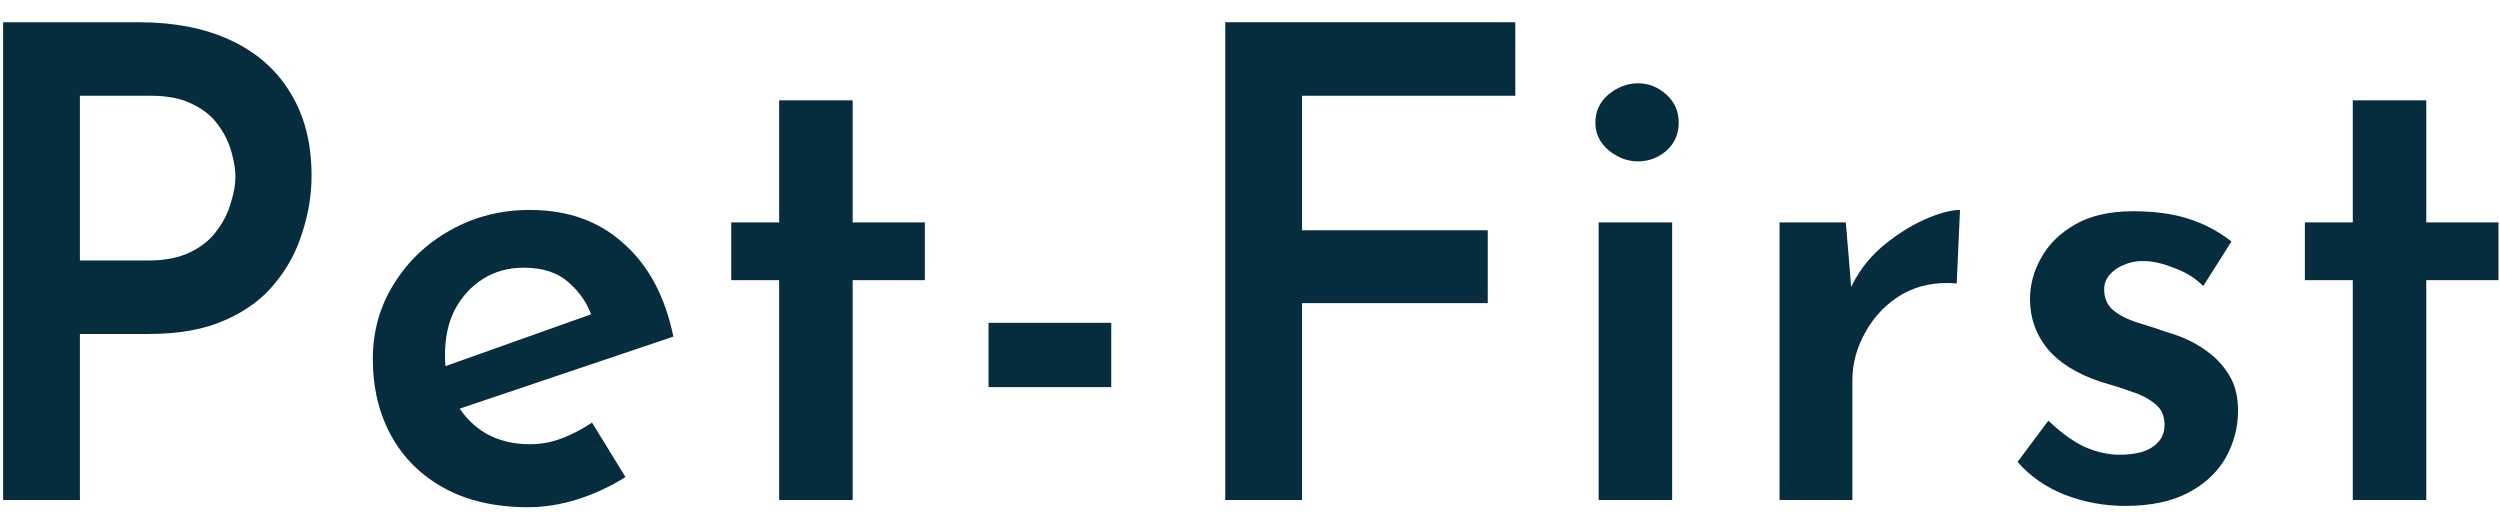
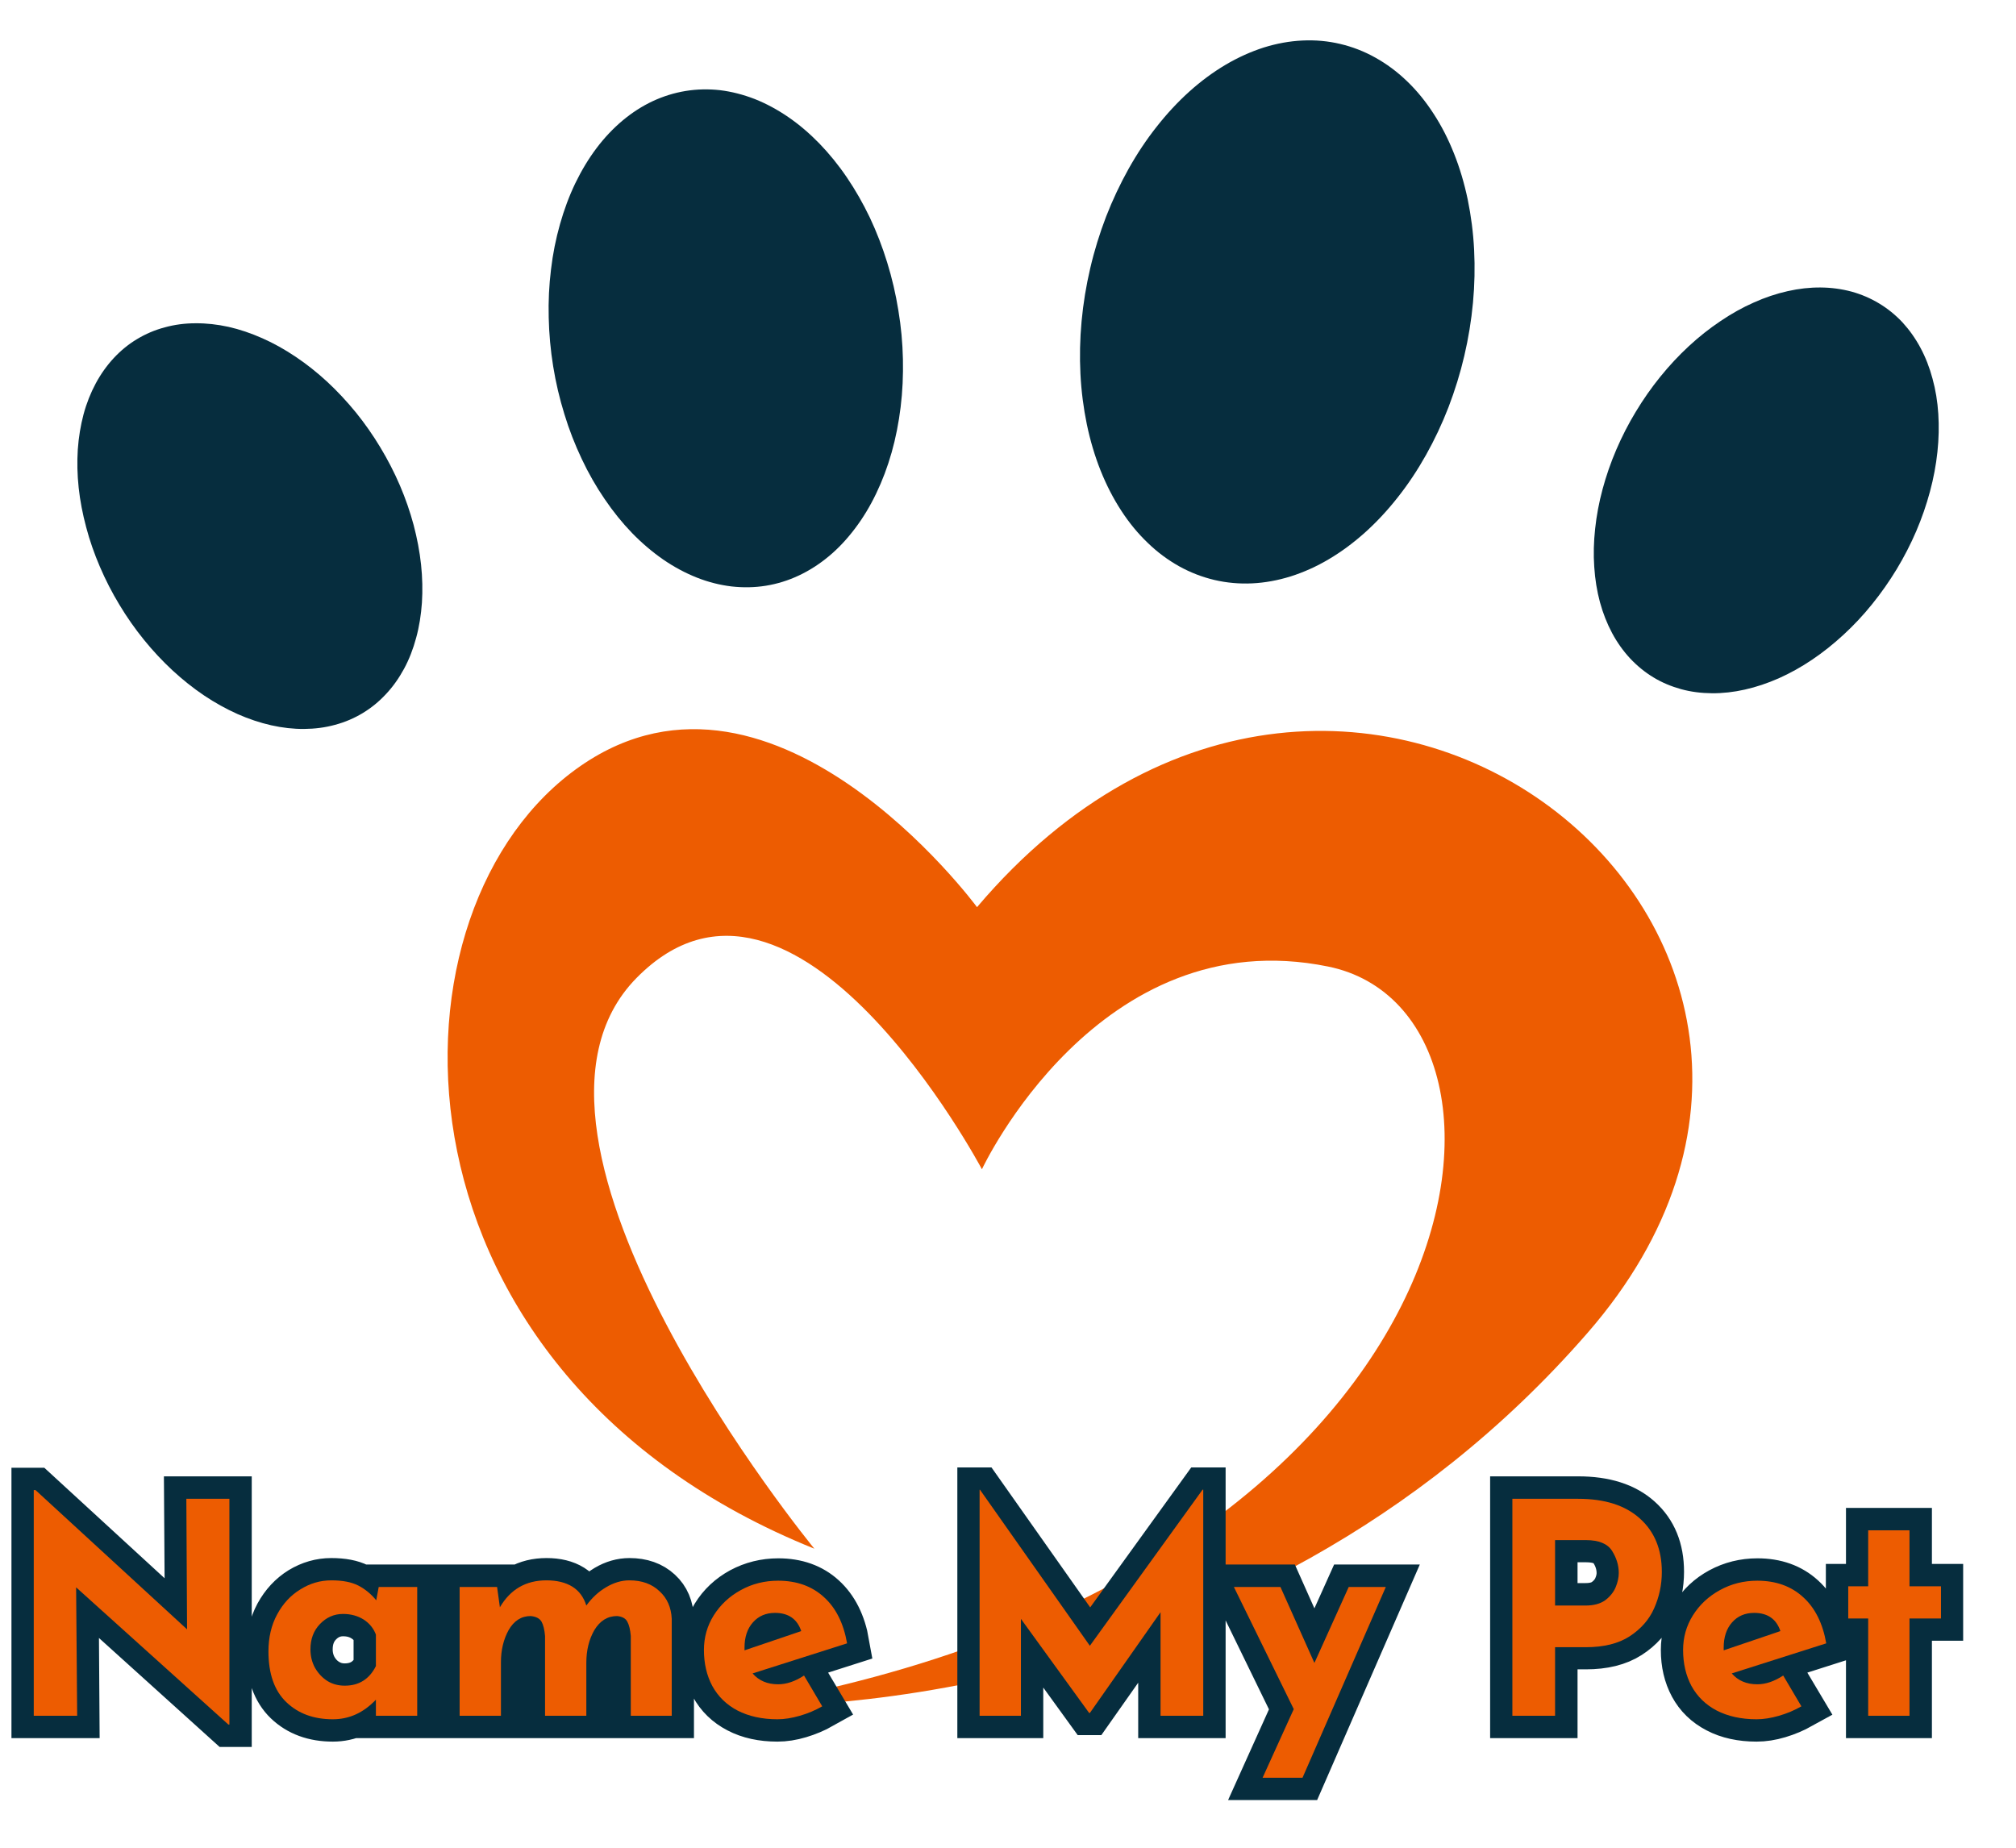
- <svg xmlns="http://www.w3.org/2000/svg" width="80" height="17" viewBox="0 0 80 17" fill="none">
-   <path d="M4.426 0.712C5.588 0.712 6.582 0.908 7.408 1.3C8.234 1.692 8.864 2.252 9.298 2.98C9.746 3.708 9.97 4.59 9.97 5.626C9.97 6.228 9.872 6.83 9.676 7.432C9.494 8.034 9.2 8.58 8.794 9.07C8.402 9.56 7.87 9.952 7.198 10.246C6.54 10.54 5.728 10.687 4.762 10.687H2.557V16H0.1V0.712H4.426ZM4.762 8.335C5.294 8.335 5.742 8.244 6.106 8.062C6.47 7.88 6.75 7.649 6.946 7.369C7.156 7.089 7.303 6.795 7.387 6.487C7.485 6.179 7.534 5.906 7.534 5.668C7.534 5.43 7.492 5.164 7.408 4.87C7.324 4.562 7.184 4.275 6.988 4.009C6.792 3.729 6.519 3.505 6.169 3.337C5.819 3.155 5.371 3.064 4.825 3.064H2.557V8.335H4.762Z" fill="#062D3E" />
-   <path d="M16.907 16.231C15.857 16.231 14.961 16.028 14.219 15.622C13.477 15.216 12.91 14.656 12.518 13.942C12.126 13.228 11.93 12.409 11.93 11.485C11.93 10.603 12.154 9.805 12.602 9.091C13.05 8.363 13.652 7.789 14.408 7.369C15.178 6.935 16.025 6.718 16.949 6.718C18.167 6.718 19.168 7.075 19.952 7.789C20.75 8.489 21.282 9.483 21.548 10.771L14.387 13.186L13.841 11.863L19.448 9.868L18.944 10.141C18.804 9.721 18.559 9.357 18.209 9.049C17.859 8.727 17.376 8.566 16.76 8.566C16.27 8.566 15.836 8.685 15.458 8.923C15.08 9.161 14.779 9.49 14.555 9.91C14.345 10.316 14.24 10.799 14.24 11.359C14.24 11.947 14.359 12.458 14.597 12.892C14.835 13.312 15.157 13.641 15.563 13.879C15.969 14.103 16.431 14.215 16.949 14.215C17.313 14.215 17.656 14.152 17.978 14.026C18.314 13.9 18.636 13.732 18.944 13.522L20.015 15.265C19.553 15.559 19.042 15.797 18.482 15.979C17.936 16.147 17.411 16.231 16.907 16.231Z" fill="#062D3E" />
-   <path d="M24.933 3.211H27.285V7.117H29.595V8.965H27.285V16H24.933V8.965H23.4V7.117H24.933V3.211Z" fill="#062D3E" />
-   <path d="M31.633 10.33H35.56V12.388H31.633V10.33Z" fill="#062D3E" />
-   <path d="M39.208 0.712H48.49V3.064H41.665V7.369H47.608V9.7H41.665V16H39.208V0.712Z" fill="#062D3E" />
-   <path d="M51.157 7.117H53.509V16H51.157V7.117ZM51.052 3.925C51.052 3.561 51.192 3.26 51.472 3.022C51.766 2.784 52.081 2.665 52.417 2.665C52.753 2.665 53.054 2.784 53.32 3.022C53.586 3.26 53.719 3.561 53.719 3.925C53.719 4.289 53.586 4.59 53.32 4.828C53.054 5.052 52.753 5.164 52.417 5.164C52.081 5.164 51.766 5.045 51.472 4.807C51.192 4.569 51.052 4.275 51.052 3.925Z" fill="#062D3E" />
-   <path d="M59.066 7.117L59.276 9.637L59.192 9.28C59.43 8.748 59.766 8.293 60.2 7.915C60.648 7.537 61.103 7.243 61.565 7.033C62.041 6.823 62.426 6.718 62.72 6.718L62.615 9.07C61.943 9.014 61.355 9.133 60.851 9.427C60.361 9.721 59.976 10.12 59.696 10.624C59.416 11.114 59.276 11.632 59.276 12.178V16H56.945V7.117H59.066Z" fill="#062D3E" />
-   <path d="M68.005 16.189C67.333 16.189 66.689 16.07 66.073 15.832C65.471 15.594 64.967 15.244 64.561 14.782L65.548 13.459C65.94 13.837 66.325 14.117 66.703 14.299C67.095 14.467 67.466 14.551 67.816 14.551C68.082 14.551 68.32 14.523 68.53 14.467C68.754 14.397 68.929 14.292 69.055 14.152C69.195 14.012 69.265 13.823 69.265 13.585C69.265 13.305 69.167 13.088 68.971 12.934C68.775 12.766 68.523 12.633 68.215 12.535C67.907 12.423 67.578 12.318 67.228 12.22C66.472 11.968 65.905 11.618 65.527 11.17C65.149 10.708 64.96 10.176 64.96 9.574C64.96 9.112 65.079 8.671 65.317 8.251C65.555 7.817 65.919 7.46 66.409 7.18C66.899 6.9 67.515 6.76 68.257 6.76C68.929 6.76 69.51 6.837 70 6.991C70.504 7.145 70.973 7.39 71.407 7.726L70.504 9.154C70.252 8.902 69.951 8.713 69.601 8.587C69.265 8.447 68.957 8.37 68.677 8.356C68.425 8.342 68.201 8.377 68.005 8.461C67.809 8.531 67.648 8.636 67.522 8.776C67.396 8.916 67.333 9.077 67.333 9.259C67.333 9.539 67.431 9.763 67.627 9.931C67.837 10.099 68.103 10.232 68.425 10.33C68.747 10.428 69.069 10.533 69.391 10.645C69.825 10.771 70.203 10.946 70.525 11.17C70.861 11.394 71.127 11.667 71.323 11.989C71.519 12.297 71.617 12.682 71.617 13.144C71.617 13.676 71.484 14.18 71.218 14.656C70.952 15.118 70.553 15.489 70.021 15.769C69.489 16.049 68.817 16.189 68.005 16.189Z" fill="#062D3E" />
-   <path d="M75.289 3.211H77.641V7.117H79.951V8.965H77.641V16H75.289V8.965H73.756V7.117H75.289V3.211Z" fill="#062D3E" />
+ <svg xmlns="http://www.w3.org/2000/svg" width="120" zoomAndPan="magnify" viewBox="0 0 90 82.5" height="110" preserveAspectRatio="xMidYMid meet" version="1.0">
+   <defs>
+     <g />
+     <clipPath id="70a734f535">
+       <path d="M 0.27 55 L 89.727 55 L 89.727 82.004 L 0.27 82.004 Z M 0.27 55 " clip-rule="nonzero" />
+     </clipPath>
+   </defs>
+   <path fill="#ed5c01" d="M 43.836 52.207 C 43.836 52.207 49.027 41.059 59.293 43.156 C 69.562 45.254 66.469 70.426 33.129 76.168 C 33.129 76.168 55.539 77.16 70.887 59.496 C 86.234 41.832 60.176 20.965 43.617 40.504 C 43.617 40.504 34.27 27.82 25.504 34.5 C 16.738 41.18 17.07 61.383 36.355 69.148 C 36.355 69.148 21.344 50.863 28.414 43.668 C 35.484 36.473 43.836 52.207 43.836 52.207 Z M 43.836 52.207 " fill-opacity="1" fill-rule="evenodd" />
+   <path fill="#062d3e" d="M 40.105 13.855 C 40.227 14.582 40.293 15.309 40.309 16.035 C 40.324 16.762 40.293 17.477 40.207 18.176 C 40.121 18.879 39.988 19.555 39.805 20.203 C 39.621 20.852 39.391 21.461 39.117 22.031 C 38.844 22.602 38.527 23.125 38.172 23.594 C 37.816 24.066 37.43 24.48 37.008 24.832 C 36.586 25.184 36.137 25.473 35.664 25.695 C 35.191 25.918 34.699 26.07 34.195 26.152 C 33.688 26.234 33.176 26.242 32.656 26.184 C 32.137 26.121 31.621 25.992 31.109 25.789 C 30.598 25.586 30.098 25.32 29.609 24.984 C 29.125 24.648 28.66 24.254 28.219 23.801 C 27.781 23.348 27.371 22.84 26.992 22.281 C 26.613 21.727 26.27 21.129 25.969 20.488 C 25.668 19.852 25.406 19.184 25.195 18.488 C 24.98 17.793 24.812 17.082 24.695 16.355 C 24.578 15.633 24.512 14.906 24.496 14.18 C 24.477 13.449 24.512 12.734 24.598 12.035 C 24.68 11.332 24.816 10.66 25 10.008 C 25.184 9.359 25.41 8.75 25.684 8.18 C 25.961 7.609 26.273 7.09 26.629 6.617 C 26.984 6.145 27.375 5.734 27.797 5.379 C 28.219 5.027 28.668 4.738 29.141 4.516 C 29.613 4.297 30.102 4.145 30.609 4.062 C 31.113 3.98 31.629 3.969 32.148 4.027 C 32.664 4.09 33.18 4.223 33.695 4.422 C 34.207 4.625 34.707 4.895 35.191 5.227 C 35.68 5.562 36.141 5.957 36.582 6.41 C 37.023 6.867 37.434 7.371 37.812 7.93 C 38.191 8.488 38.531 9.086 38.836 9.723 C 39.137 10.363 39.395 11.031 39.609 11.727 C 39.824 12.422 39.988 13.129 40.105 13.855 Z M 40.105 13.855 " fill-opacity="1" fill-rule="nonzero" />
+   <path fill="#062d3e" d="M 48.672 11.973 C 48.488 12.758 48.359 13.547 48.285 14.344 C 48.211 15.141 48.195 15.926 48.234 16.699 C 48.273 17.473 48.371 18.223 48.52 18.949 C 48.672 19.676 48.875 20.359 49.133 21.008 C 49.391 21.652 49.695 22.246 50.051 22.793 C 50.402 23.336 50.797 23.816 51.234 24.234 C 51.668 24.656 52.141 25.004 52.641 25.285 C 53.141 25.562 53.668 25.766 54.215 25.895 C 54.762 26.023 55.324 26.074 55.898 26.047 C 56.473 26.02 57.047 25.914 57.625 25.734 C 58.199 25.551 58.77 25.297 59.328 24.965 C 59.883 24.637 60.422 24.238 60.941 23.773 C 61.457 23.309 61.945 22.785 62.402 22.203 C 62.863 21.621 63.281 20.992 63.66 20.316 C 64.039 19.641 64.375 18.93 64.664 18.184 C 64.949 17.438 65.188 16.672 65.371 15.887 C 65.555 15.102 65.684 14.309 65.758 13.516 C 65.832 12.719 65.848 11.934 65.809 11.156 C 65.77 10.383 65.672 9.633 65.523 8.906 C 65.371 8.184 65.168 7.496 64.91 6.852 C 64.652 6.203 64.348 5.609 63.992 5.066 C 63.641 4.523 63.246 4.039 62.809 3.621 C 62.375 3.203 61.902 2.852 61.402 2.574 C 60.902 2.293 60.375 2.09 59.828 1.961 C 59.281 1.832 58.719 1.781 58.145 1.809 C 57.57 1.836 56.996 1.941 56.418 2.121 C 55.844 2.305 55.273 2.562 54.715 2.891 C 54.16 3.219 53.621 3.617 53.102 4.082 C 52.586 4.547 52.098 5.07 51.641 5.652 C 51.18 6.234 50.762 6.863 50.383 7.539 C 50.004 8.219 49.668 8.93 49.379 9.672 C 49.094 10.418 48.855 11.184 48.672 11.973 Z M 48.672 11.973 " fill-opacity="1" fill-rule="nonzero" />
+   <path fill="#062d3e" d="M 73.027 18.383 C 72.695 18.93 72.406 19.496 72.156 20.078 C 71.906 20.66 71.703 21.25 71.543 21.844 C 71.383 22.438 71.273 23.027 71.211 23.613 C 71.148 24.195 71.133 24.762 71.172 25.312 C 71.207 25.863 71.293 26.391 71.426 26.887 C 71.562 27.383 71.742 27.84 71.969 28.266 C 72.195 28.688 72.465 29.066 72.773 29.398 C 73.086 29.73 73.434 30.016 73.816 30.246 C 74.195 30.477 74.609 30.648 75.047 30.77 C 75.488 30.891 75.945 30.949 76.426 30.953 C 76.906 30.957 77.398 30.902 77.898 30.789 C 78.402 30.676 78.902 30.508 79.41 30.285 C 79.914 30.059 80.41 29.785 80.895 29.457 C 81.383 29.129 81.852 28.754 82.305 28.336 C 82.758 27.918 83.184 27.465 83.582 26.969 C 83.98 26.477 84.344 25.957 84.676 25.41 C 85.008 24.859 85.297 24.297 85.547 23.715 C 85.797 23.129 86 22.543 86.16 21.945 C 86.32 21.352 86.43 20.762 86.492 20.18 C 86.555 19.594 86.566 19.027 86.531 18.477 C 86.496 17.926 86.41 17.402 86.273 16.906 C 86.141 16.41 85.961 15.949 85.734 15.527 C 85.508 15.105 85.238 14.727 84.93 14.391 C 84.617 14.059 84.27 13.777 83.887 13.547 C 83.504 13.316 83.094 13.141 82.656 13.02 C 82.215 12.902 81.754 12.84 81.277 12.836 C 80.797 12.832 80.305 12.887 79.805 13 C 79.301 13.113 78.797 13.281 78.293 13.508 C 77.789 13.73 77.293 14.008 76.809 14.336 C 76.32 14.664 75.848 15.035 75.398 15.453 C 74.945 15.871 74.52 16.328 74.121 16.82 C 73.723 17.312 73.359 17.832 73.027 18.383 Z M 73.027 18.383 " fill-opacity="1" fill-rule="nonzero" />
+   <path fill="#062d3e" d="M 16.98 19.977 C 17.309 20.523 17.602 21.09 17.852 21.672 C 18.102 22.254 18.305 22.844 18.465 23.438 C 18.621 24.031 18.734 24.621 18.797 25.207 C 18.859 25.789 18.871 26.359 18.836 26.91 C 18.797 27.461 18.715 27.984 18.578 28.48 C 18.445 28.977 18.266 29.438 18.039 29.859 C 17.809 30.281 17.543 30.66 17.23 30.992 C 16.922 31.324 16.574 31.609 16.191 31.84 C 15.809 32.07 15.398 32.246 14.957 32.363 C 14.52 32.484 14.059 32.543 13.578 32.547 C 13.098 32.551 12.609 32.496 12.105 32.383 C 11.605 32.27 11.102 32.102 10.598 31.879 C 10.094 31.652 9.598 31.379 9.109 31.051 C 8.621 30.723 8.152 30.348 7.699 29.93 C 7.25 29.512 6.824 29.059 6.426 28.566 C 6.027 28.074 5.66 27.551 5.332 27.004 C 5 26.457 4.711 25.891 4.461 25.309 C 4.211 24.727 4.004 24.137 3.848 23.543 C 3.688 22.945 3.574 22.355 3.512 21.773 C 3.449 21.188 3.438 20.621 3.473 20.07 C 3.512 19.52 3.598 18.996 3.73 18.5 C 3.863 18.004 4.047 17.543 4.273 17.121 C 4.5 16.699 4.77 16.32 5.078 15.988 C 5.391 15.652 5.734 15.371 6.117 15.141 C 6.5 14.91 6.91 14.734 7.352 14.617 C 7.789 14.496 8.25 14.434 8.73 14.434 C 9.211 14.43 9.699 14.484 10.203 14.594 C 10.703 14.707 11.207 14.879 11.711 15.102 C 12.215 15.324 12.711 15.602 13.199 15.93 C 13.688 16.258 14.156 16.629 14.609 17.047 C 15.059 17.465 15.484 17.922 15.887 18.414 C 16.285 18.906 16.648 19.426 16.98 19.977 Z M 16.98 19.977 " fill-opacity="1" fill-rule="nonzero" />
+   <g clip-path="url(#70a734f535)">
+     <path stroke-linecap="butt" transform="matrix(0.745482, 0, 0, 0.745482, -2.363822, 65.42611)" fill="none" stroke-linejoin="miter" d="M 16.91 1.996 L 16.91 15.531 L 16.837 15.531 L 7.74 7.314 L 7.792 15.001 L 5.193 15.001 L 5.193 1.482 L 5.304 1.482 L 14.384 9.824 L 14.332 1.996 Z M 28.155 7.278 L 28.155 15.001 L 25.681 15.001 L 25.681 14.048 C 24.937 14.823 24.078 15.211 23.103 15.211 C 21.956 15.211 21.028 14.87 20.316 14.189 C 19.603 13.503 19.247 12.491 19.247 11.15 C 19.247 10.301 19.42 9.552 19.766 8.913 C 20.117 8.273 20.578 7.776 21.154 7.419 C 21.736 7.068 22.354 6.89 23.009 6.89 C 23.696 6.89 24.235 6.995 24.639 7.199 C 25.037 7.404 25.393 7.697 25.697 8.074 L 25.86 7.278 Z M 23.806 13.199 C 24.665 13.199 25.288 12.811 25.681 12.03 L 25.681 10.144 C 25.54 9.767 25.294 9.463 24.943 9.243 C 24.597 9.017 24.188 8.902 23.717 8.902 C 23.177 8.902 22.716 9.107 22.328 9.505 C 21.945 9.903 21.757 10.411 21.757 11.024 C 21.757 11.428 21.851 11.795 22.035 12.13 C 22.228 12.465 22.475 12.727 22.789 12.916 C 23.098 13.105 23.439 13.199 23.806 13.199 Z M 40.867 6.89 C 41.621 6.89 42.224 7.105 42.68 7.529 C 43.136 7.948 43.371 8.509 43.392 9.206 L 43.392 15.001 L 40.94 15.001 L 40.94 10.228 C 40.914 9.84 40.846 9.552 40.741 9.358 C 40.636 9.164 40.432 9.054 40.123 9.028 C 39.546 9.028 39.096 9.311 38.771 9.872 C 38.446 10.427 38.289 11.082 38.289 11.836 L 38.289 15.001 L 35.815 15.001 L 35.815 10.228 C 35.794 9.84 35.721 9.552 35.606 9.358 C 35.485 9.164 35.265 9.054 34.946 9.028 C 34.395 9.028 33.961 9.311 33.641 9.872 C 33.321 10.427 33.164 11.071 33.164 11.805 L 33.164 15.001 L 30.691 15.001 L 30.691 7.278 L 32.933 7.278 L 33.112 8.499 C 33.735 7.424 34.663 6.89 35.899 6.89 C 36.528 6.89 37.042 7.016 37.445 7.267 C 37.854 7.524 38.137 7.896 38.289 8.389 C 38.619 7.933 39.007 7.566 39.462 7.293 C 39.913 7.026 40.385 6.89 40.867 6.89 Z M 49.78 13.11 C 50.272 13.11 50.786 12.937 51.315 12.596 L 52.41 14.435 C 51.991 14.671 51.54 14.86 51.069 15.001 C 50.597 15.143 50.152 15.211 49.727 15.211 C 48.81 15.211 48.014 15.038 47.348 14.687 C 46.683 14.341 46.18 13.854 45.839 13.225 C 45.499 12.591 45.326 11.873 45.326 11.061 C 45.326 10.306 45.525 9.61 45.918 8.976 C 46.311 8.336 46.851 7.833 47.532 7.461 C 48.218 7.094 48.968 6.906 49.78 6.906 C 50.885 6.906 51.797 7.231 52.505 7.88 C 53.217 8.53 53.683 9.452 53.893 10.652 L 48.239 12.455 C 48.622 12.89 49.135 13.11 49.78 13.11 Z M 49.586 8.829 C 49.03 8.829 48.59 9.023 48.255 9.4 C 47.93 9.777 47.768 10.285 47.768 10.92 L 47.768 11.077 L 51.158 9.929 C 50.906 9.196 50.388 8.829 49.586 8.829 Z M 75.23 1.461 L 75.23 15.001 L 72.668 15.001 L 72.668 8.797 L 68.429 14.823 L 68.392 14.823 L 64.31 9.185 L 64.31 15.001 L 61.837 15.001 L 61.837 1.461 L 61.852 1.461 L 68.444 10.809 L 75.193 1.461 Z M 86.155 7.278 L 81.172 18.711 L 78.783 18.711 L 80.638 14.593 L 77.074 7.278 L 79.846 7.278 L 81.879 11.836 L 83.928 7.278 Z M 97.683 1.996 C 99.271 1.996 100.502 2.384 101.372 3.17 C 102.247 3.956 102.682 5.019 102.682 6.377 C 102.682 7.152 102.53 7.88 102.231 8.562 C 101.932 9.238 101.44 9.798 100.764 10.233 C 100.088 10.668 99.213 10.883 98.139 10.883 L 96.305 10.883 L 96.305 15.001 L 93.743 15.001 L 93.743 1.996 Z M 98.123 8.389 C 98.605 8.389 98.993 8.284 99.286 8.069 C 99.585 7.849 99.795 7.592 99.926 7.299 C 100.057 7.005 100.119 6.722 100.119 6.45 C 100.119 5.989 99.983 5.543 99.711 5.119 C 99.438 4.684 98.92 4.469 98.139 4.469 L 96.305 4.469 L 96.305 8.389 Z M 108.414 13.11 C 108.912 13.11 109.426 12.937 109.955 12.596 L 111.05 14.435 C 110.625 14.671 110.18 14.86 109.708 15.001 C 109.237 15.143 108.786 15.211 108.367 15.211 C 107.445 15.211 106.648 15.038 105.983 14.687 C 105.317 14.341 104.814 13.854 104.474 13.225 C 104.133 12.591 103.966 11.873 103.966 11.061 C 103.966 10.306 104.159 9.61 104.558 8.976 C 104.951 8.336 105.485 7.833 106.172 7.461 C 106.853 7.094 107.602 6.906 108.414 6.906 C 109.525 6.906 110.432 7.231 111.144 7.88 C 111.857 8.53 112.318 9.452 112.533 10.652 L 106.879 12.455 C 107.256 12.89 107.77 13.11 108.414 13.11 Z M 108.22 8.829 C 107.665 8.829 107.225 9.023 106.895 9.4 C 106.565 9.777 106.402 10.285 106.402 10.92 L 106.402 11.077 L 109.792 9.929 C 109.546 9.196 109.022 8.829 108.22 8.829 Z M 117.526 3.888 L 117.526 7.241 L 119.397 7.241 L 119.397 9.169 L 117.526 9.169 L 117.526 15.001 L 115.053 15.001 L 115.053 9.169 L 113.848 9.169 L 113.848 7.241 L 115.053 7.241 L 115.053 3.888 Z M 117.526 3.888 " stroke="#062d3e" stroke-width="2.673" stroke-opacity="1" stroke-miterlimit="4" />
+   </g>
+   <g fill="#ed5c01" fill-opacity="1">
+     <g transform="translate(0.257013, 76.60834)">
+       <g>
+         <path d="M 9.984 -9.688 L 9.984 0.391 L 9.938 0.391 L 3.141 -5.734 L 3.188 0 L 1.25 0 L 1.25 -10.078 L 1.328 -10.078 L 8.094 -3.859 L 8.062 -9.688 Z M 9.984 -9.688 " />
+       </g>
+     </g>
+   </g>
+   <g fill="#ed5c01" fill-opacity="1">
+     <g transform="translate(11.48461, 76.60834)">
+       <g>
+         <path d="M 7.141 -5.75 L 7.141 0 L 5.297 0 L 5.297 -0.719 C 4.742 -0.133 4.102 0.156 3.375 0.156 C 2.52 0.156 1.828 -0.098 1.297 -0.609 C 0.766 -1.117 0.5 -1.875 0.5 -2.875 C 0.5 -3.5 0.629 -4.051 0.891 -4.531 C 1.148 -5.008 1.492 -5.379 1.922 -5.641 C 2.348 -5.91 2.812 -6.047 3.312 -6.047 C 3.812 -6.047 4.211 -5.969 4.516 -5.812 C 4.816 -5.656 5.082 -5.438 5.312 -5.156 L 5.422 -5.75 Z M 3.906 -1.344 C 4.539 -1.344 5.004 -1.633 5.297 -2.219 L 5.297 -3.625 C 5.191 -3.906 5.008 -4.129 4.75 -4.297 C 4.488 -4.461 4.18 -4.547 3.828 -4.547 C 3.43 -4.547 3.086 -4.395 2.797 -4.094 C 2.516 -3.801 2.375 -3.426 2.375 -2.969 C 2.375 -2.664 2.441 -2.391 2.578 -2.141 C 2.723 -1.891 2.91 -1.691 3.141 -1.547 C 3.367 -1.41 3.625 -1.344 3.906 -1.344 Z M 3.906 -1.344 " />
+       </g>
+     </g>
+   </g>
+   <g fill="#ed5c01" fill-opacity="1">
+     <g transform="translate(19.56637, 76.60834)">
+       <g>
+         <path d="M 8.531 -6.047 C 9.094 -6.047 9.539 -5.883 9.875 -5.562 C 10.219 -5.25 10.398 -4.836 10.422 -4.328 L 10.422 0 L 8.594 0 L 8.594 -3.562 C 8.57 -3.844 8.52 -4.055 8.438 -4.203 C 8.363 -4.348 8.211 -4.43 7.984 -4.453 C 7.555 -4.453 7.219 -4.242 6.969 -3.828 C 6.727 -3.41 6.609 -2.922 6.609 -2.359 L 6.609 0 L 4.766 0 L 4.766 -3.562 C 4.742 -3.844 4.691 -4.055 4.609 -4.203 C 4.523 -4.348 4.363 -4.43 4.125 -4.453 C 3.707 -4.453 3.379 -4.242 3.141 -3.828 C 2.91 -3.41 2.797 -2.93 2.797 -2.391 L 2.797 0 L 0.953 0 L 0.953 -5.75 L 2.625 -5.75 L 2.75 -4.844 C 3.219 -5.645 3.91 -6.047 4.828 -6.047 C 5.297 -6.047 5.68 -5.953 5.984 -5.766 C 6.285 -5.578 6.492 -5.297 6.609 -4.922 C 6.859 -5.266 7.148 -5.535 7.484 -5.734 C 7.828 -5.941 8.176 -6.047 8.531 -6.047 Z M 8.531 -6.047 " />
+       </g>
+     </g>
+   </g>
+   <g fill="#ed5c01" fill-opacity="1">
+     <g transform="translate(30.92558, 76.60834)">
+       <g>
+         <path d="M 3.812 -1.406 C 4.188 -1.406 4.57 -1.535 4.969 -1.797 L 5.781 -0.422 C 5.469 -0.242 5.133 -0.102 4.781 0 C 4.426 0.102 4.094 0.156 3.781 0.156 C 3.094 0.156 2.5 0.023 2 -0.234 C 1.508 -0.492 1.133 -0.859 0.875 -1.328 C 0.625 -1.797 0.5 -2.332 0.5 -2.938 C 0.5 -3.5 0.645 -4.016 0.938 -4.484 C 1.238 -4.961 1.641 -5.336 2.141 -5.609 C 2.648 -5.891 3.207 -6.031 3.812 -6.031 C 4.645 -6.031 5.328 -5.785 5.859 -5.297 C 6.391 -4.816 6.734 -4.129 6.891 -3.234 L 2.672 -1.891 C 2.953 -1.566 3.332 -1.406 3.812 -1.406 Z M 3.672 -4.594 C 3.266 -4.594 2.938 -4.453 2.688 -4.172 C 2.438 -3.891 2.312 -3.516 2.312 -3.047 L 2.312 -2.922 L 4.844 -3.781 C 4.664 -4.32 4.273 -4.594 3.672 -4.594 Z M 3.672 -4.594 " />
+       </g>
+     </g>
+   </g>
+   <g fill="#ed5c01" fill-opacity="1">
+     <g transform="translate(38.20442, 76.60834)">
+       <g />
+     </g>
+   </g>
+   <g fill="#ed5c01" fill-opacity="1">
+     <g transform="translate(42.48223, 76.60834)">
+       <g>
+         <path d="M 11.234 -10.094 L 11.234 0 L 9.328 0 L 9.328 -4.625 L 6.172 -0.125 L 6.141 -0.125 L 3.094 -4.328 L 3.094 0 L 1.25 0 L 1.25 -10.094 L 1.266 -10.094 L 6.172 -3.125 L 11.203 -10.094 Z M 11.234 -10.094 " />
+       </g>
+     </g>
+   </g>
+   <g fill="#ed5c01" fill-opacity="1">
+     <g transform="translate(54.96026, 76.60834)">
+       <g>
+         <path d="M 6.906 -5.75 L 3.188 2.766 L 1.406 2.766 L 2.797 -0.297 L 0.125 -5.75 L 2.203 -5.75 L 3.719 -2.359 L 5.25 -5.75 Z M 6.906 -5.75 " />
+       </g>
+     </g>
+   </g>
+   <g fill="#ed5c01" fill-opacity="1">
+     <g transform="translate(61.98902, 76.60834)">
+       <g />
+     </g>
+   </g>
+   <g fill="#ed5c01" fill-opacity="1">
+     <g transform="translate(66.26683, 76.60834)">
+       <g>
+         <path d="M 4.188 -9.688 C 5.375 -9.688 6.289 -9.395 6.938 -8.812 C 7.594 -8.227 7.922 -7.43 7.922 -6.422 C 7.922 -5.848 7.805 -5.305 7.578 -4.797 C 7.359 -4.297 6.992 -3.879 6.484 -3.547 C 5.984 -3.223 5.332 -3.062 4.531 -3.062 L 3.156 -3.062 L 3.156 0 L 1.25 0 L 1.25 -9.688 Z M 4.516 -4.922 C 4.879 -4.922 5.172 -5 5.391 -5.156 C 5.609 -5.32 5.766 -5.516 5.859 -5.734 C 5.953 -5.961 6 -6.176 6 -6.375 C 6 -6.719 5.898 -7.047 5.703 -7.359 C 5.504 -7.68 5.113 -7.844 4.531 -7.844 L 3.156 -7.844 L 3.156 -4.922 Z M 4.516 -4.922 " />
+       </g>
+     </g>
+   </g>
+   <g fill="#ed5c01" fill-opacity="1">
+     <g transform="translate(74.63817, 76.60834)">
+       <g>
+         <path d="M 3.812 -1.406 C 4.188 -1.406 4.57 -1.535 4.969 -1.797 L 5.781 -0.422 C 5.469 -0.242 5.133 -0.102 4.781 0 C 4.426 0.102 4.094 0.156 3.781 0.156 C 3.094 0.156 2.5 0.023 2 -0.234 C 1.508 -0.492 1.133 -0.859 0.875 -1.328 C 0.625 -1.797 0.5 -2.332 0.5 -2.938 C 0.5 -3.5 0.645 -4.016 0.938 -4.484 C 1.238 -4.961 1.641 -5.336 2.141 -5.609 C 2.648 -5.891 3.207 -6.031 3.812 -6.031 C 4.645 -6.031 5.328 -5.785 5.859 -5.297 C 6.391 -4.816 6.734 -4.129 6.891 -3.234 L 2.672 -1.891 C 2.953 -1.566 3.332 -1.406 3.812 -1.406 Z M 3.672 -4.594 C 3.266 -4.594 2.938 -4.453 2.688 -4.172 C 2.438 -3.891 2.312 -3.516 2.312 -3.047 L 2.312 -2.922 L 4.844 -3.781 C 4.664 -4.32 4.273 -4.594 3.672 -4.594 Z M 3.672 -4.594 " />
+       </g>
+     </g>
+   </g>
+   <g fill="#ed5c01" fill-opacity="1">
+     <g transform="translate(81.91701, 76.60834)">
+       <g>
+         <path d="M 3.328 -8.281 L 3.328 -5.781 L 4.734 -5.781 L 4.734 -4.344 L 3.328 -4.344 L 3.328 0 L 1.484 0 L 1.484 -4.344 L 0.594 -4.344 L 0.594 -5.781 L 1.484 -5.781 L 1.484 -8.281 Z M 3.328 -8.281 " />
+       </g>
+     </g>
+   </g>
</svg>
